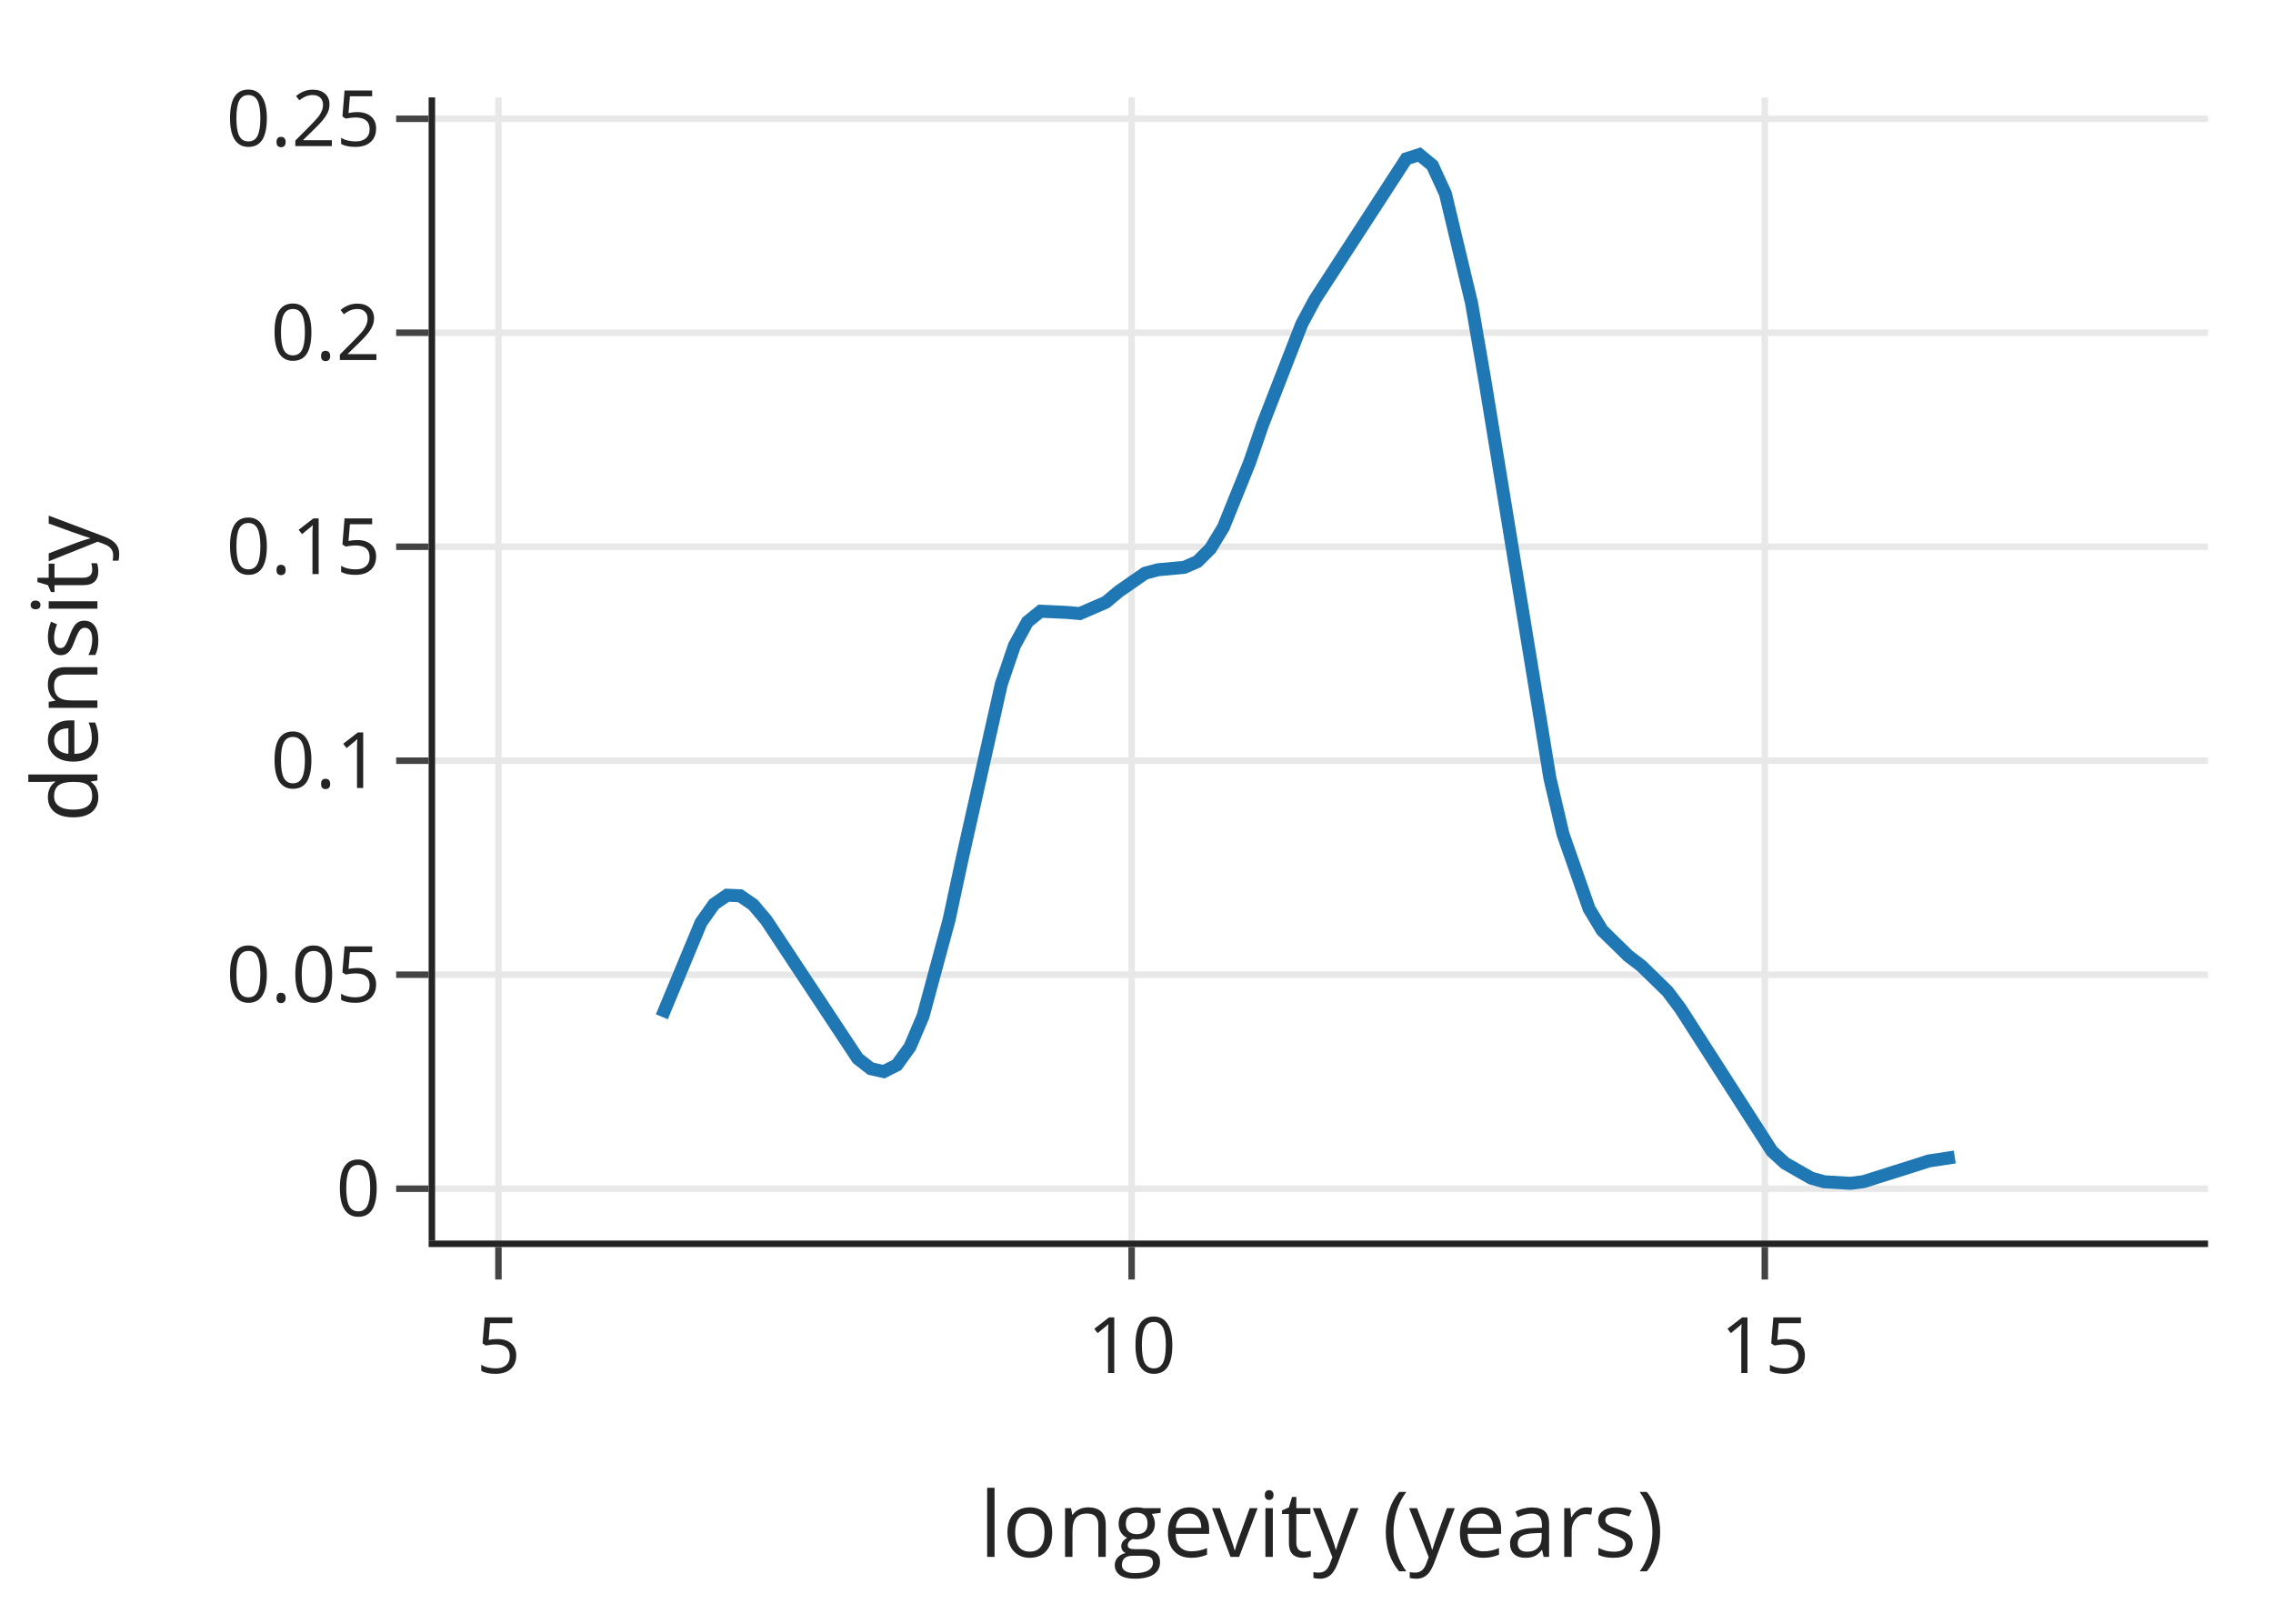
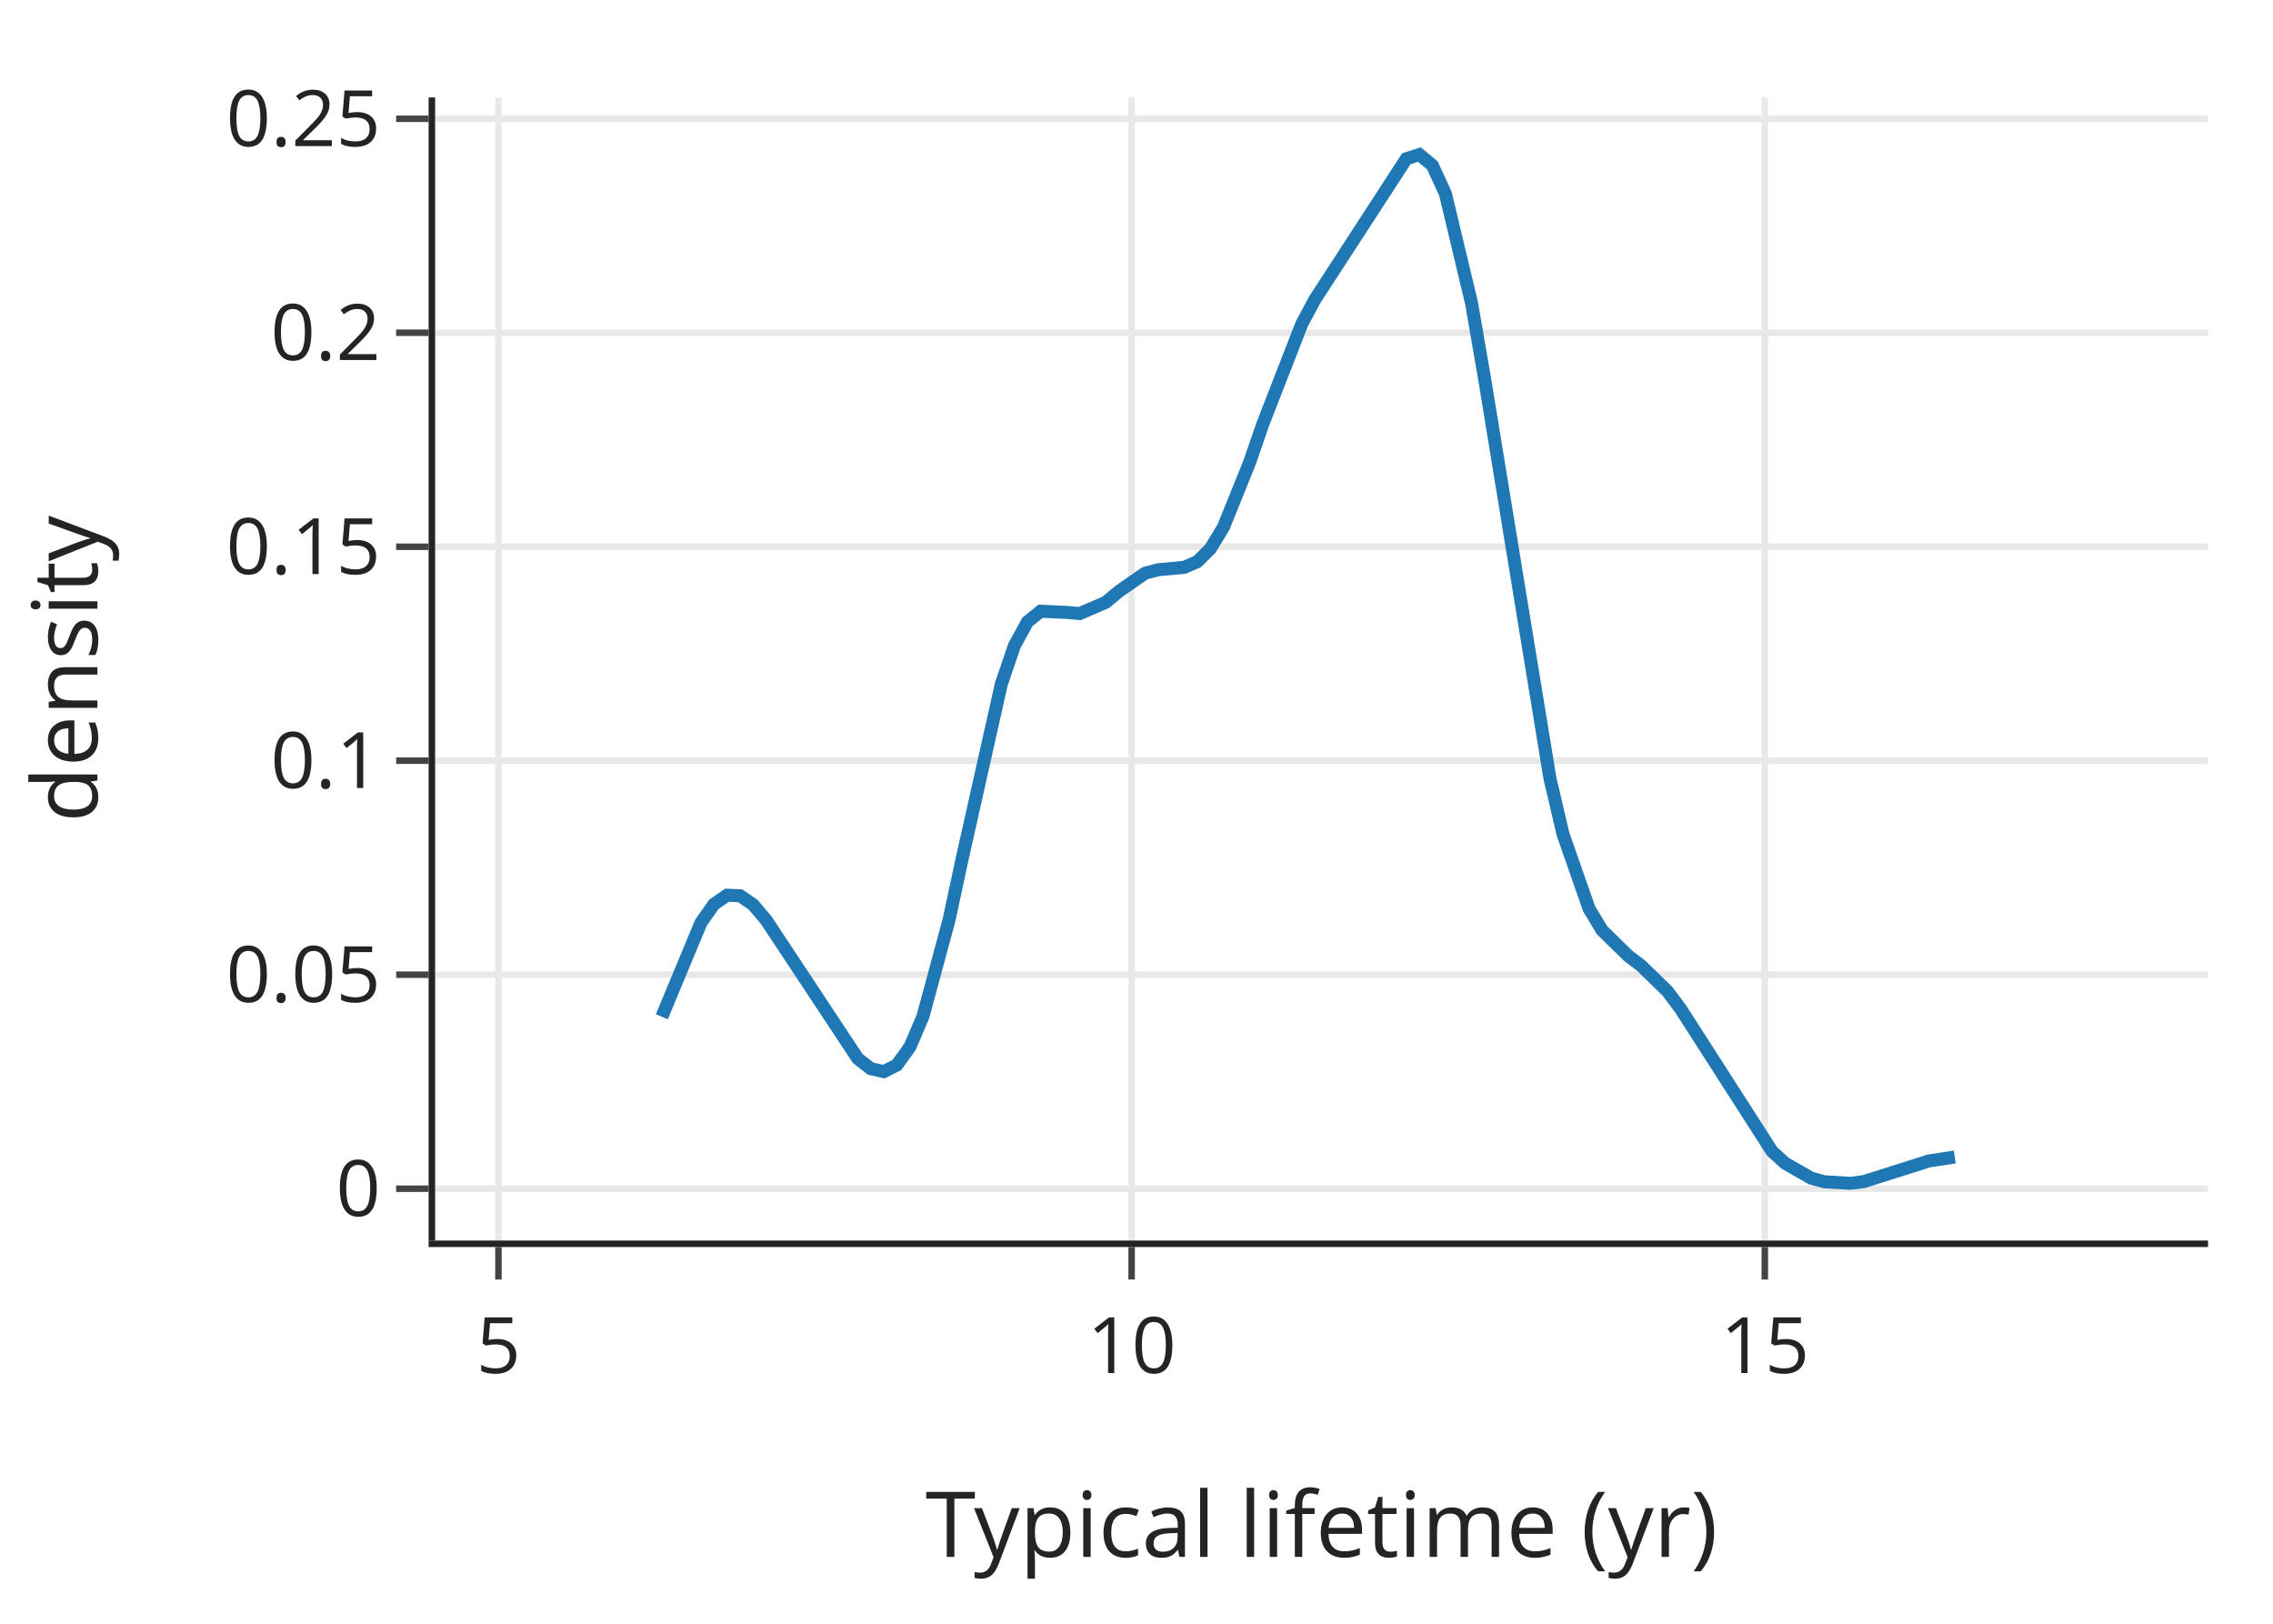
<svg xmlns="http://www.w3.org/2000/svg" class="main-svg" width="350" height="250" style="" viewBox="0 0 350 250">
  <rect x="0" y="0" width="350" height="250" style="fill: rgb(255, 255, 255); fill-opacity: 1;" />
-   <defs id="defs-625a81">
+   <defs id="defs-16fdde">
    <g class="clips">
-       <clipPath id="clip625a81xyplot" class="plotclip">
+       <clipPath id="clip16fddexyplot" class="plotclip">
        <rect width="273" height="176" />
      </clipPath>
-       <clipPath class="axesclip" id="clip625a81x">
+       <clipPath class="axesclip" id="clip16fddex">
        <rect x="67" y="0" width="273" height="250" />
      </clipPath>
-       <clipPath class="axesclip" id="clip625a81y">
+       <clipPath class="axesclip" id="clip16fddey">
        <rect x="0" y="15" width="350" height="176" />
      </clipPath>
-       <clipPath class="axesclip" id="clip625a81xy">
+       <clipPath class="axesclip" id="clip16fddexy">
        <rect x="67" y="15" width="273" height="176" />
      </clipPath>
    </g>
    <g class="gradients" />
    <g class="patterns" />
  </defs>
  <g class="bglayer" />
  <g class="layer-below">
    <g class="imagelayer" />
    <g class="shapelayer" />
  </g>
  <g class="cartesianlayer">
    <g class="subplot xy">
      <g class="layer-subplot">
        <g class="shapelayer" />
        <g class="imagelayer" />
      </g>
      <g class="gridlayer">
        <g class="x">
          <path class="xgrid crisp" transform="translate(76.75,0)" d="M0,15v176" style="stroke: rgb(232, 232, 232); stroke-opacity: 1; stroke-width: 1px;" />
          <path class="xgrid crisp" transform="translate(174.25,0)" d="M0,15v176" style="stroke: rgb(232, 232, 232); stroke-opacity: 1; stroke-width: 1px;" />
          <path class="xgrid crisp" transform="translate(271.75,0)" d="M0,15v176" style="stroke: rgb(232, 232, 232); stroke-opacity: 1; stroke-width: 1px;" />
        </g>
        <g class="y">
          <path class="ygrid crisp" transform="translate(0,183.02)" d="M67,0h273" style="stroke: rgb(232, 232, 232); stroke-opacity: 1; stroke-width: 1px;" />
          <path class="ygrid crisp" transform="translate(0,150.07)" d="M67,0h273" style="stroke: rgb(232, 232, 232); stroke-opacity: 1; stroke-width: 1px;" />
          <path class="ygrid crisp" transform="translate(0,117.12)" d="M67,0h273" style="stroke: rgb(232, 232, 232); stroke-opacity: 1; stroke-width: 1px;" />
          <path class="ygrid crisp" transform="translate(0,84.18)" d="M67,0h273" style="stroke: rgb(232, 232, 232); stroke-opacity: 1; stroke-width: 1px;" />
          <path class="ygrid crisp" transform="translate(0,51.23)" d="M67,0h273" style="stroke: rgb(232, 232, 232); stroke-opacity: 1; stroke-width: 1px;" />
          <path class="ygrid crisp" transform="translate(0,18.29)" d="M67,0h273" style="stroke: rgb(232, 232, 232); stroke-opacity: 1; stroke-width: 1px;" />
        </g>
      </g>
      <g class="zerolinelayer" />
      <path class="xlines-below" />
      <path class="ylines-below" />
      <g class="overlines-below" />
      <g class="xaxislayer-below" />
      <g class="yaxislayer-below" />
      <g class="overaxes-below" />
-       <g class="plot" transform="translate(67,15)" clip-path="url(#clip625a81xyplot)">
+       <g class="plot" transform="translate(67,15)" clip-path="url(#clip16fddexyplot)">
        <g class="scatterlayer mlayer">
-           <g class="trace scatter tracecd151a" style="stroke-miterlimit: 2; opacity: 1;">
+           <g class="trace scatter trace8e957a" style="stroke-miterlimit: 2; opacity: 1;">
            <g class="fills" />
            <g class="errorbars" />
            <g class="lines">
              <path class="js-line" d="M34.91,141.55L40.94,127.05L42.95,124.21L44.96,122.83L46.97,122.92L48.98,124.3L50.99,126.68L65.07,147.97L67.08,149.54L69.09,149.99L71.1,148.97L73.12,146.18L75.13,141.46L79.15,126.58L81.16,117.2L87.19,90.31L89.2,84.41L91.21,80.74L93.23,79.11L97.25,79.29L99.26,79.47L103.28,77.73L105.29,76.05L109.31,73.26L111.33,72.72L115.35,72.35L117.36,71.48L119.37,69.49L121.38,66.19L125.4,56.24L127.41,50.4L133.45,34.88L135.46,31.13L149.54,9.45L151.55,8.8L153.56,10.46L155.57,14.83L159.59,31.66L161.6,43.31L171.66,104.83L173.67,113.41L177.69,124.91L179.7,128.24L183.72,132.17L185.73,133.7L189.76,137.63L191.77,140.31L205.85,162.25L207.86,164.09L211.88,166.39L213.89,166.95L217.91,167.19L219.92,166.94L227.97,164.4L229.98,163.75L234,163.14" style="vector-effect: non-scaling-stroke; fill: none; stroke: rgb(31, 119, 180); stroke-opacity: 1; stroke-width: 2px; opacity: 1;" />
            </g>
            <g class="points" />
            <g class="text" />
          </g>
        </g>
      </g>
      <g class="overplot" />
      <path class="xlines-above crisp" d="M66,191.5H340" style="fill: none; stroke-width: 1px; stroke: rgb(36, 36, 36); stroke-opacity: 1;" />
      <path class="ylines-above crisp" d="M66.5,15V191" style="fill: none; stroke-width: 1px; stroke: rgb(36, 36, 36); stroke-opacity: 1;" />
      <g class="overlines-above" />
      <g class="xaxislayer-above">
        <path class="xtick ticks crisp" d="M0,192v5" transform="translate(76.75,0)" style="stroke: rgb(68, 68, 68); stroke-opacity: 1; stroke-width: 1px;" />
        <path class="xtick ticks crisp" d="M0,192v5" transform="translate(174.25,0)" style="stroke: rgb(68, 68, 68); stroke-opacity: 1; stroke-width: 1px;" />
        <path class="xtick ticks crisp" d="M0,192v5" transform="translate(271.75,0)" style="stroke: rgb(68, 68, 68); stroke-opacity: 1; stroke-width: 1px;" />
        <g class="xtick">
          <text text-anchor="middle" x="0" y="211.4" transform="translate(76.75,0)" style="font-family: 'Open Sans', verdana, arial, sans-serif; font-size: 12px; fill: rgb(36, 36, 36); fill-opacity: 1; white-space: pre; opacity: 1;">5</text>
        </g>
        <g class="xtick">
          <text text-anchor="middle" x="0" y="211.4" style="font-family: 'Open Sans', verdana, arial, sans-serif; font-size: 12px; fill: rgb(36, 36, 36); fill-opacity: 1; white-space: pre; opacity: 1;" transform="translate(174.25,0)">10</text>
        </g>
        <g class="xtick">
          <text text-anchor="middle" x="0" y="211.4" style="font-family: 'Open Sans', verdana, arial, sans-serif; font-size: 12px; fill: rgb(36, 36, 36); fill-opacity: 1; white-space: pre; opacity: 1;" transform="translate(271.75,0)">15</text>
        </g>
      </g>
      <g class="yaxislayer-above">
        <path class="ytick ticks crisp" d="M66,0h-5" transform="translate(0,183.02)" style="stroke: rgb(68, 68, 68); stroke-opacity: 1; stroke-width: 1px;" />
        <path class="ytick ticks crisp" d="M66,0h-5" transform="translate(0,150.07)" style="stroke: rgb(68, 68, 68); stroke-opacity: 1; stroke-width: 1px;" />
        <path class="ytick ticks crisp" d="M66,0h-5" transform="translate(0,117.12)" style="stroke: rgb(68, 68, 68); stroke-opacity: 1; stroke-width: 1px;" />
        <path class="ytick ticks crisp" d="M66,0h-5" transform="translate(0,84.18)" style="stroke: rgb(68, 68, 68); stroke-opacity: 1; stroke-width: 1px;" />
        <path class="ytick ticks crisp" d="M66,0h-5" transform="translate(0,51.23)" style="stroke: rgb(68, 68, 68); stroke-opacity: 1; stroke-width: 1px;" />
        <path class="ytick ticks crisp" d="M66,0h-5" transform="translate(0,18.29)" style="stroke: rgb(68, 68, 68); stroke-opacity: 1; stroke-width: 1px;" />
        <g class="ytick">
          <text text-anchor="end" x="58.6" y="4.2" transform="translate(0,183.02)" style="font-family: 'Open Sans', verdana, arial, sans-serif; font-size: 12px; fill: rgb(36, 36, 36); fill-opacity: 1; white-space: pre; opacity: 1;">0</text>
        </g>
        <g class="ytick">
          <text text-anchor="end" x="58.6" y="4.2" style="font-family: 'Open Sans', verdana, arial, sans-serif; font-size: 12px; fill: rgb(36, 36, 36); fill-opacity: 1; white-space: pre; opacity: 1;" transform="translate(0,150.07)">0.05</text>
        </g>
        <g class="ytick">
          <text text-anchor="end" x="58.6" y="4.2" style="font-family: 'Open Sans', verdana, arial, sans-serif; font-size: 12px; fill: rgb(36, 36, 36); fill-opacity: 1; white-space: pre; opacity: 1;" transform="translate(0,117.12)">0.1</text>
        </g>
        <g class="ytick">
          <text text-anchor="end" x="58.6" y="4.2" style="font-family: 'Open Sans', verdana, arial, sans-serif; font-size: 12px; fill: rgb(36, 36, 36); fill-opacity: 1; white-space: pre; opacity: 1;" transform="translate(0,84.18)">0.15</text>
        </g>
        <g class="ytick">
          <text text-anchor="end" x="58.6" y="4.2" style="font-family: 'Open Sans', verdana, arial, sans-serif; font-size: 12px; fill: rgb(36, 36, 36); fill-opacity: 1; white-space: pre; opacity: 1;" transform="translate(0,51.23)">0.2</text>
        </g>
        <g class="ytick">
          <text text-anchor="end" x="58.6" y="4.2" style="font-family: 'Open Sans', verdana, arial, sans-serif; font-size: 12px; fill: rgb(36, 36, 36); fill-opacity: 1; white-space: pre; opacity: 1;" transform="translate(0,18.29)">0.25</text>
        </g>
      </g>
      <g class="overaxes-above" />
    </g>
  </g>
  <g class="polarlayer" />
  <g class="smithlayer" />
  <g class="ternarylayer" />
  <g class="geolayer" />
  <g class="funnelarealayer" />
  <g class="pielayer" />
  <g class="iciclelayer" />
  <g class="treemaplayer" />
  <g class="sunburstlayer" />
  <g class="glimages" />
-   <defs id="topdefs-625a81">
+   <defs id="topdefs-16fdde">
    <g class="clips" />
  </defs>
  <g class="layer-above">
    <g class="imagelayer" />
    <g class="shapelayer" />
  </g>
  <g class="infolayer">
    <g class="g-gtitle" />
    <g class="g-xtitle">
-       <text class="xtitle" x="203.5" y="239.706" text-anchor="middle" style="font-family: 'Open Sans', verdana, arial, sans-serif; font-size: 14px; fill: rgb(36, 36, 36); opacity: 1; font-weight: normal; white-space: pre;">longevity (years)</text>
+       <text class="xtitle" x="203.5" y="239.706" text-anchor="middle" style="font-family: 'Open Sans', verdana, arial, sans-serif; font-size: 14px; fill: rgb(36, 36, 36); opacity: 1; font-weight: normal; white-space: pre;">Typical lifetime (yr)</text>
    </g>
    <g class="g-ytitle" transform="translate(4.987305,0)">
      <text class="ytitle" transform="rotate(-90,10.0125,103)" x="10.013" y="103" text-anchor="middle" style="font-family: 'Open Sans', verdana, arial, sans-serif; font-size: 14px; fill: rgb(36, 36, 36); opacity: 1; font-weight: normal; white-space: pre;">density</text>
    </g>
  </g>
</svg>
